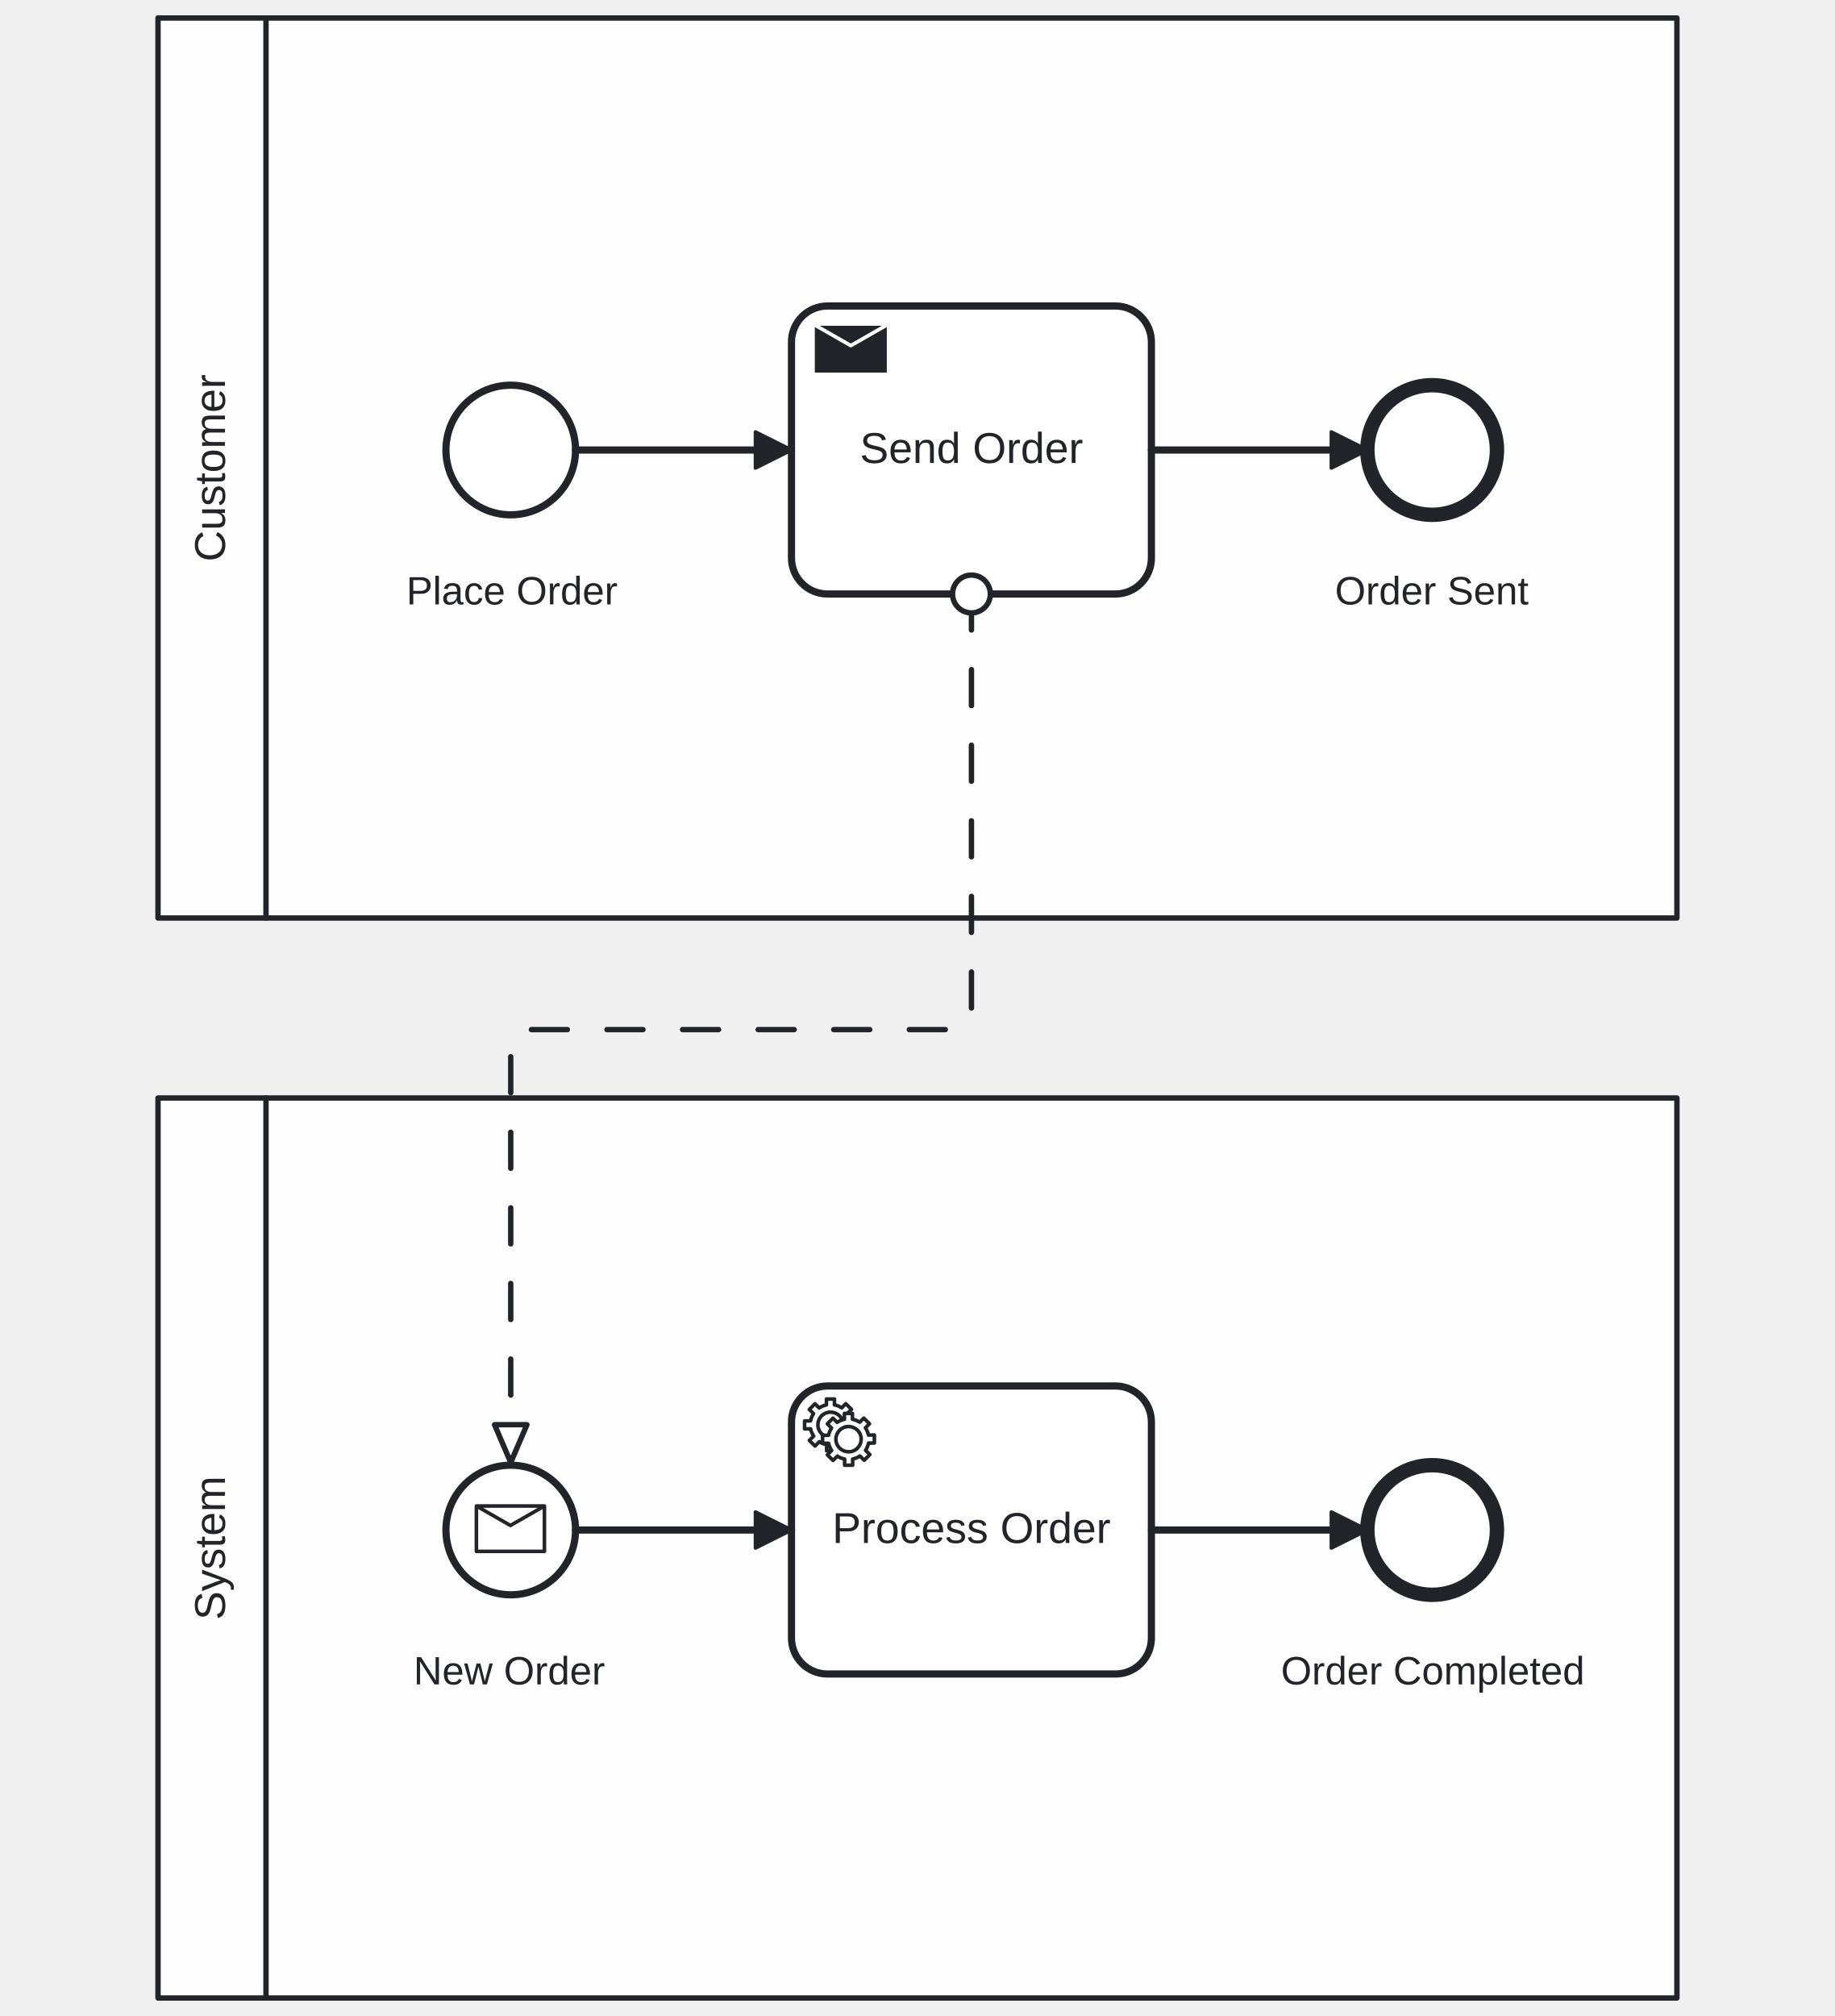
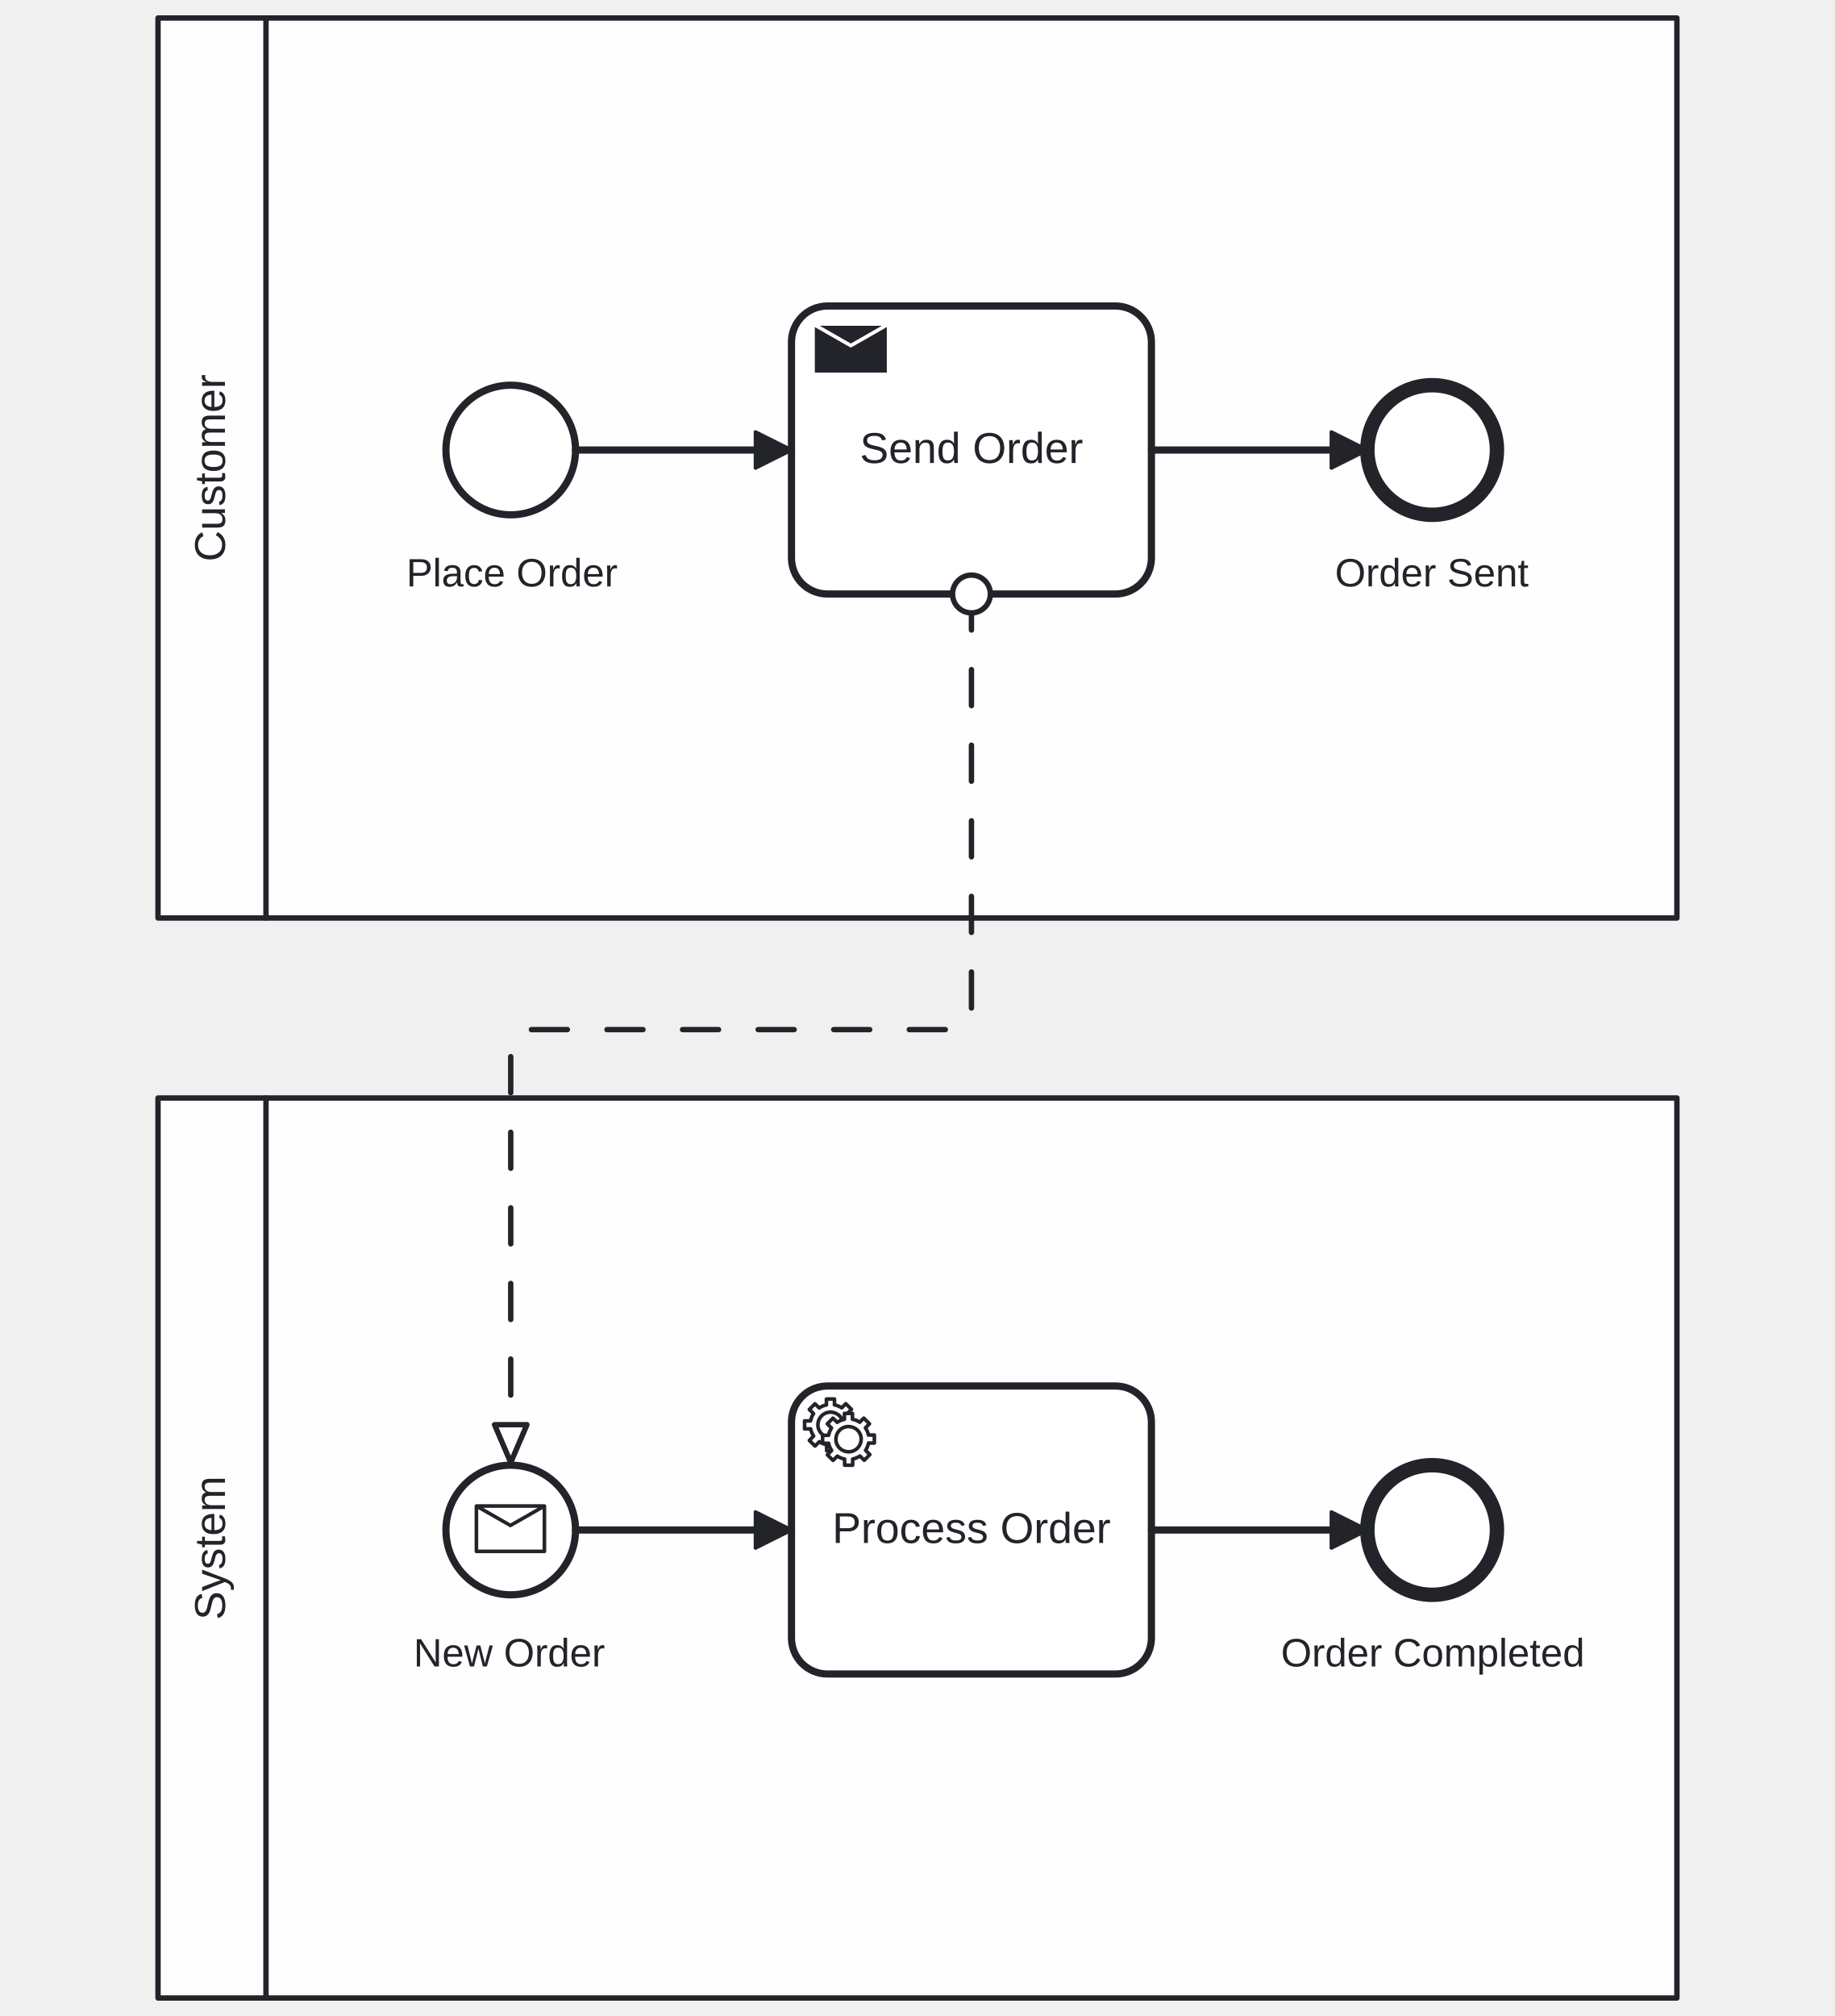
<svg xmlns="http://www.w3.org/2000/svg" width="589" height="647" viewBox="157 87 432 560" version="1.1">
  <g class="djs-group">
    <g class="djs-element djs-shape" data-element-id="Participant_0z8mn1y" style="display: block;" transform="translate(162, 92)">
      <g class="djs-visual">
        <rect x="0" y="0" width="422" height="250" rx="0" ry="0" style="stroke-linecap: round; stroke-linejoin: round; stroke: hsl(225, 10%, 15%); stroke-width: 1.5px; fill: white; fill-opacity: 0.95;" />
        <path style="fill: none; stroke-linecap: round; stroke-linejoin: round; stroke: hsl(225, 10%, 15%); stroke-width: 1.5px;" d="M30,0L30,250" />
        <text style="font-family: Arial, sans-serif; font-size: 12px; font-weight: normal; fill: hsl(225, 10%, 15%);" lineHeight="1.2" class="djs-label" transform="matrix(-1.8369701987210297e-16, -1, 1, -1.8369701987210297e-16, 0, 250)">
          <tspan x="98.996" y="18.6">Customer</tspan>
        </text>
      </g>
      <rect x="-5" y="-5" rx="4" width="432" height="260" style="fill: none;" class="djs-outline" />
      <rect style="fill: none; stroke-opacity: 0; stroke: white; stroke-width: 15px;" class="djs-hit djs-hit-no-move" x="0" y="0" width="422" height="250" />
      <rect style="fill: none; stroke-opacity: 0; stroke: white; stroke-width: 15px;" class="djs-hit djs-hit-click-stroke" x="0" y="0" width="422" height="250" />
      <rect style="fill: none; stroke-opacity: 0; stroke: white; stroke-width: 15px;" class="djs-hit djs-hit-all" x="0" y="0" width="30" height="250" />
    </g>
    <g class="djs-children">
      <g class="djs-group">
        <g class="djs-element djs-shape" data-element-id="Event_0tndxmk" style="display: block;" transform="translate(242, 194)">
          <g class="djs-visual">
            <circle cx="18" cy="18" r="18" style="stroke-linecap: round; stroke-linejoin: round; stroke: hsl(225, 10%, 15%); stroke-width: 2px; fill: white; fill-opacity: 0.95;" />
          </g>
          <rect style="fill: none; stroke-opacity: 0; stroke: white; stroke-width: 15px;" class="djs-hit djs-hit-all" x="0" y="0" width="36" height="36" />
          <circle cx="18" cy="18" r="23" style="fill: none;" class="djs-outline" />
        </g>
      </g>
      <g class="djs-group">
        <g class="djs-element djs-shape" data-element-id="Event_1ou3j4g" style="display: block;" transform="translate(498, 194)">
          <g class="djs-visual">
            <circle cx="18" cy="18" r="18" style="stroke-linecap: round; stroke-linejoin: round; stroke: hsl(225, 10%, 15%); stroke-width: 4px; fill: white; fill-opacity: 0.95;" />
          </g>
          <rect style="fill: none; stroke-opacity: 0; stroke: white; stroke-width: 15px;" class="djs-hit djs-hit-all" x="0" y="0" width="36" height="36" />
          <circle cx="18" cy="18" r="24" style="fill: none;" class="djs-outline" />
        </g>
      </g>
      <g class="djs-group">
        <g class="djs-element djs-shape" data-element-id="Activity_0ry0qlf" style="display: block;" transform="translate(338, 172)">
          <g class="djs-visual">
            <rect x="0" y="0" width="100" height="80" rx="10" ry="10" style="stroke-linecap: round; stroke-linejoin: round; stroke: hsl(225, 10%, 15%); stroke-width: 2px; fill: white; fill-opacity: 0.95;" />
            <text style="font-family: Arial, sans-serif; font-size: 12px; font-weight: normal; fill: hsl(225, 10%, 15%);" lineHeight="1.2" class="djs-label">
              <tspan x="18.986" y="43.6">Send Order</tspan>
            </text>
            <path style="fill: hsl(225, 10%, 15%); stroke-linecap: round; stroke-linejoin: round; stroke: white; stroke-width: 1px;" d="m 5.985,4.998 l 0,14 l 21,0 l 0,-14 z l 10.5,6 l 10.5,-6" />
          </g>
          <rect style="fill: none; stroke-opacity: 0; stroke: white; stroke-width: 15px;" class="djs-hit djs-hit-all" x="0" y="0" width="100" height="80" />
          <rect x="-5" y="-5" rx="14" width="110" height="90" style="fill: none;" class="djs-outline" />
        </g>
      </g>
      <g class="djs-group">
        <g class="djs-element djs-connection" data-element-id="Flow_1htsunl" style="display: block;">
          <g class="djs-visual">
            <defs>
              <marker id="marker-seq-0" viewBox="0 0 20 20" refX="11" refY="10" markerWidth="10" markerHeight="10" orient="auto">
                <path d="M 1 5 L 11 10 L 1 15 Z" style="stroke-linecap: round; stroke-linejoin: round; stroke: hsl(225, 10%, 15%); stroke-width: 1px; fill: hsl(225, 10%, 15%);" />
              </marker>
            </defs>
            <path style="fill: none; stroke-linecap: round; stroke-linejoin: round; stroke: hsl(225, 10%, 15%); stroke-width: 2px; marker-end: url(#marker-seq-0);" data-corner-radius="5" d="M278,212L338,212" />
          </g>
          <path d="M278,212L338,212" style="fill: none; stroke-opacity: 0; stroke: white; stroke-width: 15px;" class="djs-hit djs-hit-stroke" />
          <rect x="273" y="207" rx="4" width="70" height="10" style="fill: none;" class="djs-outline" />
        </g>
      </g>
      <g class="djs-group">
        <g class="djs-element djs-connection" data-element-id="Flow_0yr0lg5" style="display: block;">
          <g class="djs-visual">
            <defs>
              <marker id="marker-seq-1" viewBox="0 0 20 20" refX="11" refY="10" markerWidth="10" markerHeight="10" orient="auto">
                <path d="M 1 5 L 11 10 L 1 15 Z" style="stroke-linecap: round; stroke-linejoin: round; stroke: hsl(225, 10%, 15%); stroke-width: 1px; fill: hsl(225, 10%, 15%);" />
              </marker>
            </defs>
            <path style="fill: none; stroke-linecap: round; stroke-linejoin: round; stroke: hsl(225, 10%, 15%); stroke-width: 2px; marker-end: url(#marker-seq-1);" data-corner-radius="5" d="M438,212L498,212" />
          </g>
          <path d="M438,212L498,212" style="fill: none; stroke-opacity: 0; stroke: white; stroke-width: 15px;" class="djs-hit djs-hit-stroke" />
          <rect x="433" y="207" rx="4" width="70" height="10" style="fill: none;" class="djs-outline" />
        </g>
      </g>
    </g>
  </g>
  <g class="djs-group">
    <g class="djs-element djs-shape" data-element-id="Participant_063wr7t" style="display: block;" transform="translate(162, 392)">
      <g class="djs-visual">
        <rect x="0" y="0" width="422" height="250" rx="0" ry="0" style="stroke-linecap: round; stroke-linejoin: round; stroke: hsl(225, 10%, 15%); stroke-width: 1.5px; fill: white; fill-opacity: 0.95;" />
        <path style="fill: none; stroke-linecap: round; stroke-linejoin: round; stroke: hsl(225, 10%, 15%); stroke-width: 1.5px;" d="M30,0L30,250" />
        <text style="font-family: Arial, sans-serif; font-size: 12px; font-weight: normal; fill: hsl(225, 10%, 15%);" lineHeight="1.2" class="djs-label" transform="matrix(-1.8369701987210297e-16, -1, 1, -1.8369701987210297e-16, 0, 250)">
          <tspan x="104.996" y="18.6">System</tspan>
        </text>
      </g>
      <rect x="-5" y="-5" rx="4" width="432" height="260" style="fill: none;" class="djs-outline" />
      <rect style="fill: none; stroke-opacity: 0; stroke: white; stroke-width: 15px;" class="djs-hit djs-hit-no-move" x="0" y="0" width="422" height="250" />
      <rect style="fill: none; stroke-opacity: 0; stroke: white; stroke-width: 15px;" class="djs-hit djs-hit-click-stroke" x="0" y="0" width="422" height="250" />
      <rect style="fill: none; stroke-opacity: 0; stroke: white; stroke-width: 15px;" class="djs-hit djs-hit-all" x="0" y="0" width="30" height="250" />
    </g>
    <g class="djs-children">
      <g class="djs-group">
        <g class="djs-element djs-shape" data-element-id="Event_0f70ujx" style="display: block;" transform="translate(498, 494)">
          <g class="djs-visual">
            <circle cx="18" cy="18" r="18" style="stroke-linecap: round; stroke-linejoin: round; stroke: hsl(225, 10%, 15%); stroke-width: 4px; fill: white; fill-opacity: 0.95;" />
          </g>
          <rect style="fill: none; stroke-opacity: 0; stroke: white; stroke-width: 15px;" class="djs-hit djs-hit-all" x="0" y="0" width="36" height="36" />
          <circle cx="18" cy="18" r="24" style="fill: none;" class="djs-outline" />
        </g>
      </g>
      <g class="djs-group">
        <g class="djs-element djs-shape" data-element-id="Event_0156z5p" style="display: block;" transform="translate(242, 494)">
          <g class="djs-visual">
            <circle cx="18" cy="18" r="18" style="stroke-linecap: round; stroke-linejoin: round; stroke: hsl(225, 10%, 15%); stroke-width: 2px; fill: white; fill-opacity: 0.95;" />
            <path style="fill: white; stroke-linecap: round; stroke-linejoin: round; stroke: hsl(225, 10%, 15%); stroke-width: 1px;" d="m 8.46,11.34 l 0,12.6 l 18.9,0 l 0,-12.6 z l 9.45,5.4 l 9.45,-5.4" />
          </g>
          <rect style="fill: none; stroke-opacity: 0; stroke: white; stroke-width: 15px;" class="djs-hit djs-hit-all" x="0" y="0" width="36" height="36" />
          <circle cx="18" cy="18" r="23" style="fill: none;" class="djs-outline" />
        </g>
      </g>
      <g class="djs-group">
        <g class="djs-element djs-shape" data-element-id="Activity_1e3ihgs" style="display: block;" transform="translate(338, 472)">
          <g class="djs-visual">
            <rect x="0" y="0" width="100" height="80" rx="10" ry="10" style="stroke-linecap: round; stroke-linejoin: round; stroke: hsl(225, 10%, 15%); stroke-width: 2px; fill: white; fill-opacity: 0.95;" />
            <text style="font-family: Arial, sans-serif; font-size: 12px; font-weight: normal; fill: hsl(225, 10%, 15%);" lineHeight="1.2" class="djs-label">
              <tspan x="11.324" y="43.6">Process Order</tspan>
            </text>
            <circle cx="5" cy="5" r="5" style="stroke-linecap: round; stroke-linejoin: round; stroke: none; stroke-width: 2px; fill: white;" transform="translate(6, 6)" />
            <path style="fill: white; stroke-linecap: round; stroke-linejoin: round; stroke: hsl(225, 10%, 15%); stroke-width: 1px;" d="m 12,18 v -1.713 c 0.352,-0.07 0.704,-0.178 1.048,-0.321 0.344,-0.145 0.666,-0.321 0.966,-0.521 l 1.194,1.18 1.567,-1.577 -1.195,-1.18 c 0.403,-0.614 0.683,-1.299 0.825,-2.018 l 1.622,-0.01 v -2.22 l -1.637,0.01 c -0.073,-0.352 -0.178,-0.7 -0.324,-1.044 -0.145,-0.344 -0.321,-0.664 -0.523,-0.962 l 1.131,-1.136 -1.583,-1.563 -1.13,1.136 c -0.614,-0.401 -1.303,-0.681 -2.023,-0.822 l 0.009,-1.619 h -2.241 l 0.004,1.631 c -0.354,0.074 -0.705,0.18 -1.05,0.324 -0.344,0.144 -0.665,0.321 -0.964,0.52 l -1.17,-1.158 -1.567,1.579 1.168,1.157 c -0.403,0.613 -0.683,1.298 -0.825,2.017 l -1.659,0.003 v 2.222 l 1.672,-0.006 c 0.073,0.351 0.18,0.702 0.324,1.045 0.145,0.344 0.321,0.664 0.523,0.961 l -1.199,1.197 1.584,1.56 1.196,-1.193 c 0.614,0.403 1.303,0.682 2.023,0.823 l 7.19e-4,1.699 h 2.227 z m 0.221,-3.996 c -1.789,0.75 -3.858,-0.093 -4.61,-1.874 -0.752,-1.783 0.091,-3.846 1.88,-4.596 1.788,-0.749 3.857,0.093 4.609,1.874 0.752,1.782 -0.091,3.846 -1.88,4.596 z" />
            <circle cx="5" cy="5" r="5" style="stroke-linecap: round; stroke-linejoin: round; stroke: none; stroke-width: 2px; fill: white;" transform="translate(11, 10)" />
            <path style="fill: white; stroke-linecap: round; stroke-linejoin: round; stroke: hsl(225, 10%, 15%); stroke-width: 1px;" d="m 17,22 v -1.713 c 0.352,-0.07 0.704,-0.178 1.048,-0.321 0.344,-0.145 0.666,-0.321 0.966,-0.521 l 1.194,1.18 1.567,-1.577 -1.195,-1.18 c 0.403,-0.614 0.683,-1.299 0.825,-2.018 l 1.622,-0.01 v -2.22 l -1.637,0.01 c -0.073,-0.352 -0.178,-0.7 -0.324,-1.044 -0.145,-0.344 -0.321,-0.664 -0.523,-0.962 l 1.131,-1.136 -1.583,-1.563 -1.13,1.136 c -0.614,-0.401 -1.303,-0.681 -2.023,-0.822 l 0.009,-1.619 h -2.241 l 0.004,1.631 c -0.354,0.074 -0.705,0.18 -1.05,0.324 -0.344,0.144 -0.665,0.321 -0.964,0.52 l -1.17,-1.158 -1.567,1.579 1.168,1.157 c -0.403,0.613 -0.683,1.298 -0.825,2.017 l -1.659,0.003 v 2.222 l 1.672,-0.006 c 0.073,0.351 0.18,0.702 0.324,1.045 0.145,0.344 0.321,0.664 0.523,0.961 l -1.199,1.197 1.584,1.56 1.196,-1.193 c 0.614,0.403 1.303,0.682 2.023,0.823 l 7.19e-4,1.699 h 2.227 z m 0.221,-3.996 c -1.789,0.75 -3.858,-0.093 -4.61,-1.874 -0.752,-1.783 0.091,-3.846 1.88,-4.596 1.788,-0.749 3.857,0.093 4.609,1.874 0.752,1.782 -0.091,3.846 -1.88,4.596 z" />
          </g>
          <rect style="fill: none; stroke-opacity: 0; stroke: white; stroke-width: 15px;" class="djs-hit djs-hit-all" x="0" y="0" width="100" height="80" />
          <rect x="-5" y="-5" rx="14" width="110" height="90" style="fill: none;" class="djs-outline" />
        </g>
      </g>
      <g class="djs-group">
        <g class="djs-element djs-connection" data-element-id="Flow_00wj4ud" style="display: block;">
          <g class="djs-visual">
            <defs>
              <marker id="marker-seq-2" viewBox="0 0 20 20" refX="11" refY="10" markerWidth="10" markerHeight="10" orient="auto">
                <path d="M 1 5 L 11 10 L 1 15 Z" style="stroke-linecap: round; stroke-linejoin: round; stroke: hsl(225, 10%, 15%); stroke-width: 1px; fill: hsl(225, 10%, 15%);" />
              </marker>
            </defs>
            <path style="fill: none; stroke-linecap: round; stroke-linejoin: round; stroke: hsl(225, 10%, 15%); stroke-width: 2px; marker-end: url(#marker-seq-2);" data-corner-radius="5" d="M438,512L498,512" />
          </g>
          <path d="M438,512L498,512" style="fill: none; stroke-opacity: 0; stroke: white; stroke-width: 15px;" class="djs-hit djs-hit-stroke" />
          <rect x="433" y="507" rx="4" width="70" height="10" style="fill: none;" class="djs-outline" />
        </g>
      </g>
      <g class="djs-group">
        <g class="djs-element djs-connection" data-element-id="Flow_0n5lx63" style="display: block;">
          <g class="djs-visual">
            <defs>
              <marker id="marker-seq-3" viewBox="0 0 20 20" refX="11" refY="10" markerWidth="10" markerHeight="10" orient="auto">
                <path d="M 1 5 L 11 10 L 1 15 Z" style="stroke-linecap: round; stroke-linejoin: round; stroke: hsl(225, 10%, 15%); stroke-width: 1px; fill: hsl(225, 10%, 15%);" />
              </marker>
            </defs>
            <path style="fill: none; stroke-linecap: round; stroke-linejoin: round; stroke: hsl(225, 10%, 15%); stroke-width: 2px; marker-end: url(#marker-seq-3);" data-corner-radius="5" d="M278,512L338,512" />
          </g>
          <path d="M278,512L338,512" style="fill: none; stroke-opacity: 0; stroke: white; stroke-width: 15px;" class="djs-hit djs-hit-stroke" />
          <rect x="273" y="507" rx="4" width="70" height="10" style="fill: none;" class="djs-outline" />
        </g>
      </g>
    </g>
  </g>
  <g class="djs-group">
    <g class="djs-element djs-connection" data-element-id="Flow_088h286" style="display: block;">
      <g class="djs-visual">
        <defs>
          <marker id="marker-seq-4" viewBox="0 0 20 20" refX="8.5" refY="5" markerWidth="20" markerHeight="20" orient="auto">
            <path d="m 1 5 l 0 -3 l 7 3 l -7 3 z" style="stroke-linecap: round; stroke-linejoin: round; stroke: hsl(225, 10%, 15%); stroke-width: 1px; fill: white; stroke-dasharray: 10000,1;" />
          </marker>
          <marker id="marker-seq-5" viewBox="0 0 20 20" refX="6" refY="6" markerWidth="20" markerHeight="20" orient="auto">
            <circle cx="6" cy="6" r="3.5" style="stroke-linecap: round; stroke-linejoin: round; stroke: hsl(225, 10%, 15%); stroke-width: 1px; fill: white; stroke-dasharray: 10000,1;" />
          </marker>
        </defs>
        <path style="fill: none; stroke-linecap: round; stroke-linejoin: round; stroke: hsl(225, 10%, 15%); stroke-width: 1.5px; marker-end: url(#marker-seq-4); marker-start: url(#marker-seq-5); stroke-dasharray: 10, 11;" data-corner-radius="5" d="M388,252L388,368C388,370.5,385.5,373,383,373L265,373C262.5,373,260,375.5,260,378L260,494" />
      </g>
      <path d="M388,252L388,373L260,373L260,494" style="fill: none; stroke-opacity: 0; stroke: white; stroke-width: 15px;" class="djs-hit djs-hit-stroke" />
      <rect x="255" y="247" rx="4" width="138" height="252" style="fill: none;" class="djs-outline" />
    </g>
  </g>
  <g class="djs-group">
-     <g class="djs-element djs-shape" data-element-id="Event_0tndxmk_label" style="display: block;" transform="translate(231, 245)">
+     <g class="djs-element djs-shape" data-element-id="Event_0tndxmk_label" style="display: block;" transform="translate(231, 240)">
      <g class="djs-visual">
        <text style="font-family: Arial, sans-serif; font-size: 11px; font-weight: normal; fill: hsl(225, 10%, 15%);" lineHeight="1.2" class="djs-label">
          <tspan x="0" y="9.9">Place Order</tspan>
        </text>
      </g>
      <rect style="fill: none; stroke-opacity: 0; stroke: white; stroke-width: 15px;" class="djs-hit djs-hit-all" x="0" y="0" width="59" height="14" />
      <rect x="-5" y="-5" rx="4" width="69" height="24" style="fill: none;" class="djs-outline" />
    </g>
  </g>
  <g class="djs-group">
-     <g class="djs-element djs-shape" data-element-id="Event_1ou3j4g_label" style="display: block;" transform="translate(489, 245)">
+     <g class="djs-element djs-shape" data-element-id="Event_1ou3j4g_label" style="display: block;" transform="translate(489, 240)">
      <g class="djs-visual">
        <text style="font-family: Arial, sans-serif; font-size: 11px; font-weight: normal; fill: hsl(225, 10%, 15%);" lineHeight="1.2" class="djs-label">
          <tspan x="0" y="9.9">Order Sent</tspan>
        </text>
      </g>
      <rect style="fill: none; stroke-opacity: 0; stroke: white; stroke-width: 15px;" class="djs-hit djs-hit-all" x="0" y="0" width="54" height="14" />
      <rect x="-5" y="-5" rx="4" width="64" height="24" style="fill: none;" class="djs-outline" />
    </g>
  </g>
  <g class="djs-group">
-     <g class="djs-element djs-shape" data-element-id="Event_0f70ujx_label" style="display: block;" transform="translate(474, 545)">
+     <g class="djs-element djs-shape" data-element-id="Event_0f70ujx_label" style="display: block;" transform="translate(474, 540)">
      <g class="djs-visual">
        <text style="font-family: Arial, sans-serif; font-size: 11px; font-weight: normal; fill: hsl(225, 10%, 15%);" lineHeight="1.2" class="djs-label">
          <tspan x="0" y="9.9">Order Completed</tspan>
        </text>
      </g>
      <rect style="fill: none; stroke-opacity: 0; stroke: white; stroke-width: 15px;" class="djs-hit djs-hit-all" x="0" y="0" width="85" height="14" />
      <rect x="-5" y="-5" rx="4" width="95" height="24" style="fill: none;" class="djs-outline" />
    </g>
  </g>
  <g class="djs-group">
-     <g class="djs-element djs-shape" data-element-id="Event_0156z5p_label" style="display: block;" transform="translate(233, 545)">
+     <g class="djs-element djs-shape" data-element-id="Event_0156z5p_label" style="display: block;" transform="translate(233, 540)">
      <g class="djs-visual">
        <text style="font-family: Arial, sans-serif; font-size: 11px; font-weight: normal; fill: hsl(225, 10%, 15%);" lineHeight="1.2" class="djs-label">
          <tspan x="0" y="9.9">New Order</tspan>
        </text>
      </g>
      <rect style="fill: none; stroke-opacity: 0; stroke: white; stroke-width: 15px;" class="djs-hit djs-hit-all" x="0" y="0" width="54" height="14" />
      <rect x="-5" y="-5" rx="4" width="64" height="24" style="fill: none;" class="djs-outline" />
    </g>
  </g>
</svg>
